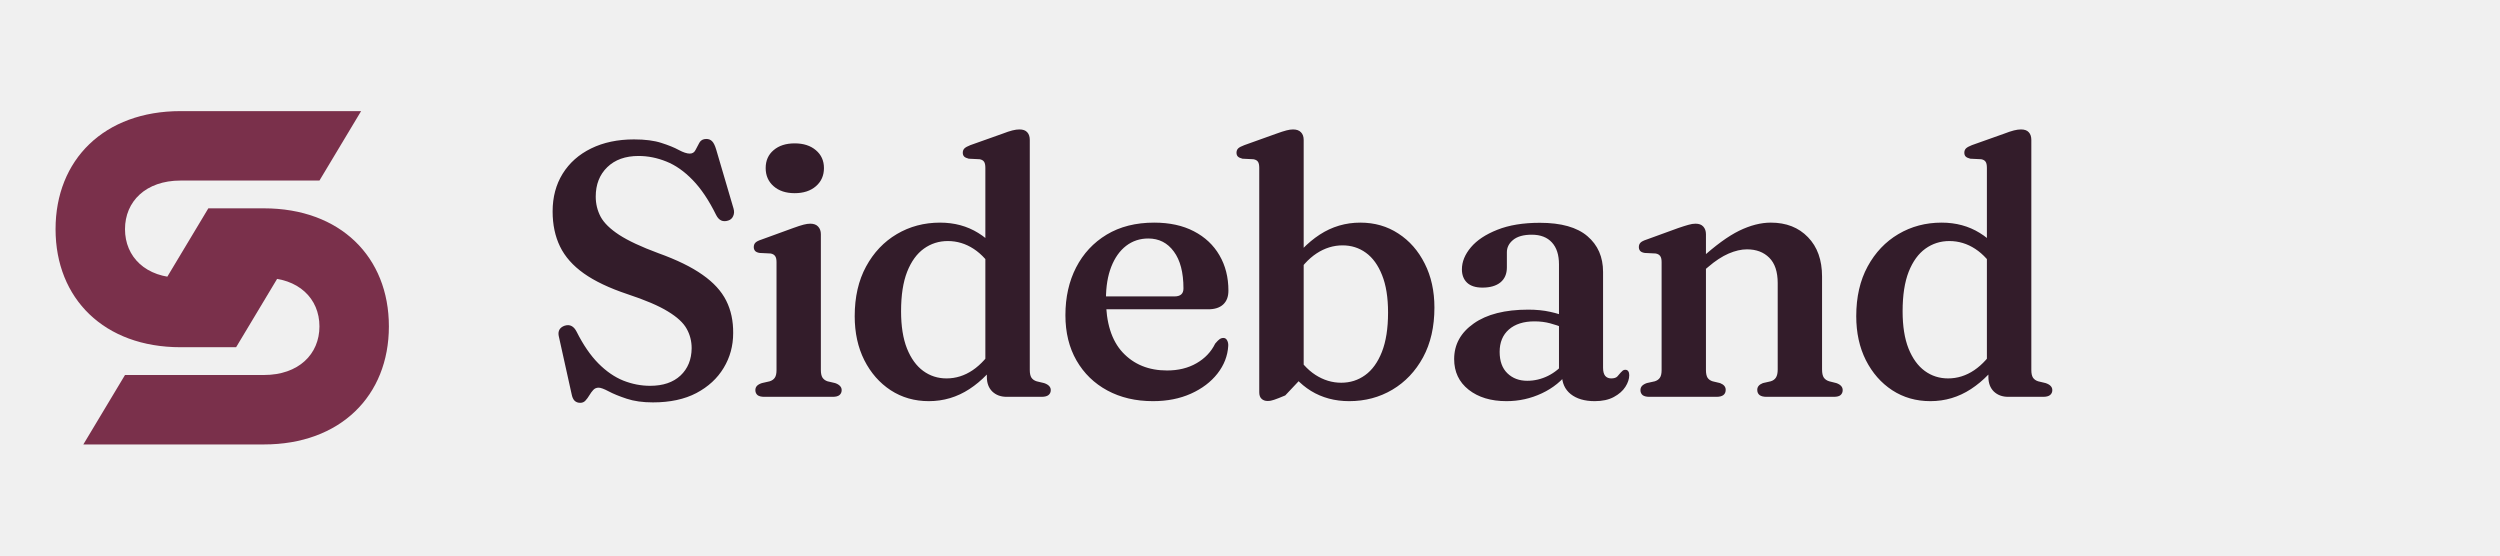
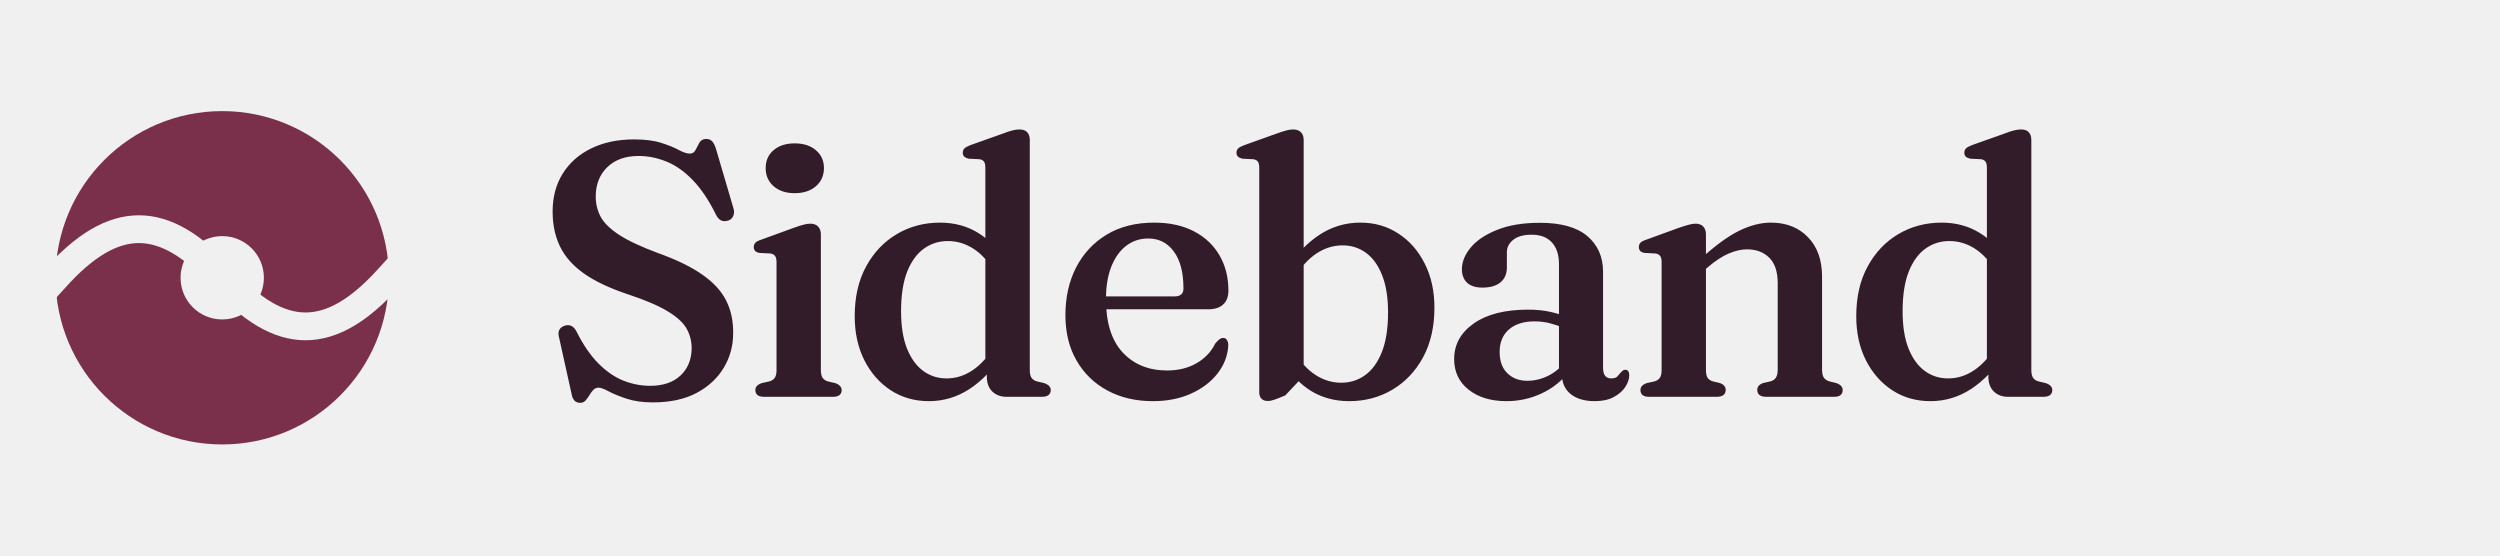
<svg xmlns="http://www.w3.org/2000/svg" width="360" height="80" viewBox="0 0 360 80" role="img" aria-label="Sideband">
  <g transform="translate(0 8)">
-     <path fill="#7a304b" d="M52 8H26C15 8 8 15 8 25C8 35 15 42 26 42H34L40 32H26C21 32 18 29 18 25C18 21 21 18 26 18H46Z M12 56H38C49 56 56 49 56 39C56 29 49 22 38 22H30L24 32H38C43 32 46 35 46 39C46 43 43 46 38 46H18Z" />
+     <mask id="sb">
+       <rect width="64" height="64" fill="#fff" />
+       <path d="M4 36.4L8 32C16.4 22.67 23.6 22.67 32 32S47.6 41.33 56 32L60 27.6" fill="none" stroke="#000" stroke-width="4" />
+       <circle cx="32" cy="32" r="6" />
+     </mask>
+     <circle cx="32" cy="32" r="24" fill="#7a304b" mask="url(#sb)" />
  </g>
  <path fill="#331C2A" d="M94.024 57.944Q91.815 57.944 90.229 57.411Q88.654 56.89 87.651 56.357Q86.648 55.824 86.204 55.824Q85.734 55.824 85.43 56.154Q85.138 56.471 84.871 56.915Q84.617 57.347 84.312 57.677Q84.021 58.007 83.551 58.007Q83.056 58.007 82.738 57.703Q82.434 57.398 82.307 56.725L80.453 48.359Q80.352 47.838 80.567 47.457Q80.796 47.077 81.316 46.899Q81.888 46.721 82.307 46.95Q82.726 47.165 83.03 47.762Q84.465 50.619 86.166 52.332Q87.867 54.046 89.759 54.808Q91.663 55.557 93.618 55.557Q96.398 55.557 97.985 54.084Q99.572 52.599 99.598 50.149Q99.598 48.613 98.874 47.331Q98.163 46.048 96.17 44.842Q94.189 43.623 90.343 42.354Q86.433 41.046 84.071 39.371Q81.71 37.695 80.644 35.498Q79.577 33.302 79.577 30.446Q79.577 27.348 81.024 25.012Q82.484 22.664 85.138 21.369Q87.791 20.074 91.295 20.074Q93.694 20.074 95.243 20.582Q96.792 21.077 97.744 21.597Q98.709 22.118 99.331 22.118Q99.902 22.118 100.156 21.597Q100.423 21.077 100.715 20.543Q101.02 20.01 101.705 20.01Q102.226 20.01 102.543 20.34Q102.873 20.67 103.127 21.521L105.628 30.027Q105.806 30.623 105.577 31.119Q105.361 31.614 104.841 31.766Q104.27 31.944 103.838 31.741Q103.419 31.538 103.127 30.966Q101.565 27.792 99.75 25.926Q97.935 24.047 95.954 23.26Q93.974 22.46 91.955 22.46Q89.111 22.46 87.448 24.073Q85.785 25.685 85.785 28.313Q85.785 29.874 86.496 31.22Q87.22 32.553 89.162 33.823Q91.117 35.092 94.786 36.451Q98.811 37.898 101.172 39.574Q103.546 41.237 104.574 43.293Q105.603 45.337 105.577 47.965Q105.577 50.72 104.206 52.98Q102.848 55.24 100.283 56.598Q97.719 57.944 94.024 57.944ZM118.204 33.721L118.204 53.272Q118.204 54.021 118.445 54.389Q118.699 54.757 119.169 54.91L120.261 55.164Q120.731 55.329 120.959 55.582Q121.2 55.824 121.2 56.179Q121.2 56.623 120.883 56.89Q120.578 57.144 119.905 57.144L110.067 57.144Q109.394 57.144 109.076 56.89Q108.772 56.623 108.772 56.179Q108.772 55.824 108.987 55.582Q109.216 55.329 109.711 55.164L110.828 54.91Q111.323 54.757 111.565 54.402Q111.819 54.046 111.819 53.297L111.819 37.746Q111.819 37.123 111.603 36.857Q111.4 36.578 110.955 36.501L109.394 36.425Q108.924 36.349 108.734 36.133Q108.543 35.905 108.543 35.587Q108.543 35.194 108.772 34.953Q109 34.711 109.66 34.496L114.231 32.832Q115.17 32.49 115.716 32.35Q116.262 32.21 116.681 32.21Q117.43 32.21 117.811 32.629Q118.204 33.048 118.204 33.721ZM114.434 27.818Q112.542 27.818 111.4 26.815Q110.257 25.812 110.257 24.2Q110.257 22.587 111.4 21.623Q112.542 20.645 114.434 20.645Q116.338 20.645 117.493 21.635Q118.649 22.613 118.649 24.2Q118.649 25.812 117.493 26.815Q116.338 27.818 114.434 27.818ZM142.107 52.853L141.891 52.701L141.891 24.174Q141.891 23.552 141.701 23.286Q141.51 23.006 141.066 22.93L139.504 22.854Q139.035 22.74 138.831 22.537Q138.641 22.333 138.641 21.991Q138.641 21.623 138.869 21.381Q139.111 21.14 139.733 20.899L144.341 19.261Q145.23 18.918 145.788 18.779Q146.347 18.639 146.804 18.639Q147.566 18.639 147.921 19.045Q148.289 19.439 148.289 20.15L148.289 53.272Q148.289 54.021 148.531 54.389Q148.785 54.757 149.28 54.91L150.346 55.164Q150.841 55.329 151.07 55.582Q151.311 55.824 151.311 56.179Q151.311 56.623 150.981 56.89Q150.663 57.144 149.978 57.144L144.963 57.144Q143.694 57.144 142.894 56.382Q142.107 55.608 142.107 54.288L142.107 52.853ZM123.077 45.528Q123.077 41.389 124.714 38.38Q126.352 35.359 129.145 33.708Q131.938 32.058 135.366 32.058Q138.463 32.058 140.863 33.543Q143.275 35.016 144.785 37.796L143.249 39.206Q141.942 36.971 140.215 35.841Q138.489 34.711 136.483 34.711Q134.566 34.711 133.042 35.803Q131.519 36.895 130.63 39.129Q129.754 41.364 129.754 44.817Q129.754 48.041 130.605 50.187Q131.468 52.332 132.941 53.412Q134.413 54.491 136.305 54.491Q138.311 54.491 140.063 53.31Q141.815 52.129 143.275 49.755L144.29 51.165Q142.259 54.288 139.593 56.027Q136.927 57.766 133.753 57.766Q130.668 57.766 128.256 56.192Q125.857 54.618 124.46 51.863Q123.077 49.108 123.077 45.528ZM176.892 41.859Q176.892 43.154 176.13 43.852Q175.381 44.538 173.985 44.538L157.544 44.538L157.544 42.684L169.123 42.684Q170.418 42.684 170.418 41.541Q170.418 38.088 169.034 36.222Q167.663 34.343 165.352 34.343Q163.549 34.343 162.166 35.397Q160.794 36.451 160.02 38.418Q159.258 40.373 159.258 43.052Q159.258 48.168 161.67 50.758Q164.095 53.348 168.056 53.348Q170.494 53.348 172.296 52.307Q174.112 51.266 174.988 49.476Q175.381 49.006 175.623 48.841Q175.877 48.664 176.169 48.664Q176.524 48.664 176.702 49.006Q176.892 49.349 176.867 49.806Q176.74 51.964 175.318 53.792Q173.896 55.608 171.497 56.687Q169.097 57.766 166.025 57.766Q162.305 57.766 159.461 56.23Q156.618 54.694 155.018 51.914Q153.419 49.133 153.419 45.388Q153.419 41.516 154.955 38.52Q156.503 35.511 159.36 33.785Q162.229 32.058 166.203 32.058Q169.529 32.058 171.916 33.302Q174.315 34.546 175.597 36.755Q176.892 38.964 176.892 41.859ZM187.73 20.15L187.73 54.123L185.077 56.941Q183.985 57.398 183.49 57.563Q183.008 57.741 182.538 57.741Q181.992 57.741 181.662 57.423Q181.332 57.119 181.332 56.497L181.332 24.174Q181.332 23.552 181.141 23.286Q180.951 23.006 180.481 22.93L178.92 22.854Q178.45 22.74 178.247 22.537Q178.056 22.333 178.056 21.991Q178.056 21.623 178.285 21.381Q178.526 21.14 179.186 20.899L183.757 19.261Q184.696 18.918 185.242 18.779Q185.788 18.639 186.194 18.639Q186.956 18.639 187.337 19.045Q187.73 19.439 187.73 20.15ZM186.359 40.056L185.344 38.634Q187.4 35.511 190.041 33.785Q192.694 32.058 195.893 32.058Q198.966 32.058 201.365 33.632Q203.777 35.194 205.161 37.961Q206.557 40.716 206.557 44.296Q206.557 48.435 204.92 51.457Q203.282 54.465 200.502 56.116Q197.722 57.766 194.281 57.766Q191.196 57.766 188.784 56.293Q186.385 54.808 184.848 52.028L186.385 50.619Q187.68 52.853 189.419 53.983Q191.171 55.113 193.139 55.113Q195.068 55.113 196.579 54.021Q198.102 52.929 198.991 50.682Q199.88 48.435 199.88 45.007Q199.88 41.757 199.016 39.612Q198.166 37.466 196.693 36.4Q195.221 35.333 193.329 35.333Q191.348 35.333 189.571 36.501Q187.806 37.669 186.359 40.056ZM224.912 53.894L224.912 53.373L224.493 53.247L224.493 38.063Q224.493 36.006 223.465 34.902Q222.449 33.797 220.57 33.797Q218.806 33.797 217.891 34.546Q216.99 35.283 216.99 36.324L216.99 38.507Q216.99 39.904 216.063 40.665Q215.137 41.415 213.474 41.415Q212.014 41.415 211.265 40.716Q210.515 40.005 210.515 38.787Q210.515 37.149 211.81 35.613Q213.105 34.077 215.619 33.086Q218.133 32.083 221.738 32.083Q226.347 32.083 228.594 34.013Q230.841 35.93 230.841 39.155L230.841 52.955Q230.841 53.742 231.145 54.123Q231.463 54.491 232.009 54.491Q232.631 54.491 232.897 54.211Q233.177 53.919 233.392 53.64Q233.545 53.475 233.684 53.361Q233.837 53.247 234.04 53.247Q234.332 53.247 234.472 53.462Q234.611 53.665 234.611 54.021Q234.611 54.833 234.053 55.709Q233.494 56.573 232.39 57.169Q231.285 57.766 229.647 57.766Q227.464 57.766 226.181 56.75Q224.912 55.735 224.912 53.894ZM209.398 51.71Q209.398 48.562 212.217 46.582Q215.035 44.588 220.075 44.588Q221.814 44.588 223.236 44.906Q224.658 45.21 225.724 45.706L225.229 47.242Q224.239 46.823 223.211 46.556Q222.182 46.277 220.964 46.277Q218.628 46.277 217.282 47.445Q215.949 48.613 215.949 50.669Q215.949 52.675 217.066 53.754Q218.183 54.833 219.923 54.833Q221.484 54.833 222.919 54.123Q224.366 53.399 225.382 52.104L225.953 53.45Q224.442 55.506 222.03 56.636Q219.631 57.766 216.927 57.766Q213.575 57.766 211.48 56.116Q209.398 54.465 209.398 51.71ZM245.656 33.721L245.656 53.272Q245.656 54.021 245.885 54.389Q246.126 54.757 246.621 54.91L247.688 55.164Q248.5 55.481 248.5 56.128Q248.5 57.144 247.167 57.144L237.519 57.144Q236.846 57.144 236.528 56.89Q236.224 56.623 236.224 56.179Q236.224 55.824 236.44 55.582Q236.668 55.329 237.138 55.164L238.28 54.91Q238.775 54.757 239.017 54.402Q239.271 54.046 239.271 53.297L239.271 37.746Q239.271 37.123 239.055 36.857Q238.852 36.578 238.407 36.501L236.846 36.425Q236.376 36.349 236.186 36.133Q235.995 35.905 235.995 35.587Q235.995 35.194 236.224 34.953Q236.452 34.711 237.112 34.496L241.683 32.832Q242.571 32.528 243.13 32.375Q243.689 32.21 244.158 32.21Q244.907 32.21 245.275 32.629Q245.656 33.048 245.656 33.721ZM244.882 39.358L243.79 38.241L244.857 37.301Q248.056 34.394 250.442 33.226Q252.842 32.058 255 32.058Q258.326 32.058 260.345 34.153Q262.376 36.235 262.376 39.828L262.376 53.196Q262.376 53.996 262.63 54.376Q262.897 54.757 263.417 54.91L264.433 55.164Q264.902 55.329 265.118 55.582Q265.347 55.824 265.347 56.179Q265.347 56.623 265.042 56.89Q264.75 57.144 264.065 57.144L254.378 57.144Q253.045 57.144 253.045 56.128Q253.045 55.481 253.858 55.164L254.975 54.91Q255.495 54.757 255.736 54.364Q255.99 53.97 255.99 53.196L255.99 40.767Q255.99 38.317 254.772 37.111Q253.566 35.905 251.56 35.905Q250.341 35.905 248.919 36.514Q247.51 37.123 245.974 38.444L244.882 39.358ZM286.329 52.853L286.113 52.701L286.113 24.174Q286.113 23.552 285.923 23.286Q285.732 23.006 285.288 22.93L283.726 22.854Q283.257 22.74 283.054 22.537Q282.863 22.333 282.863 21.991Q282.863 21.623 283.092 21.381Q283.333 21.14 283.955 20.899L288.563 19.261Q289.452 18.918 290.011 18.779Q290.569 18.639 291.026 18.639Q291.788 18.639 292.143 19.045Q292.512 19.439 292.512 20.15L292.512 53.272Q292.512 54.021 292.753 54.389Q293.007 54.757 293.502 54.91L294.568 55.164Q295.063 55.329 295.292 55.582Q295.533 55.824 295.533 56.179Q295.533 56.623 295.203 56.89Q294.886 57.144 294.2 57.144L289.185 57.144Q287.916 57.144 287.116 56.382Q286.329 55.608 286.329 54.288L286.329 52.853ZM267.299 45.528Q267.299 41.389 268.936 38.38Q270.574 35.359 273.367 33.708Q276.16 32.058 279.588 32.058Q282.685 32.058 285.085 33.543Q287.497 35.016 289.008 37.796L287.471 39.206Q286.164 36.971 284.437 35.841Q282.711 34.711 280.705 34.711Q278.788 34.711 277.264 35.803Q275.741 36.895 274.852 39.129Q273.976 41.364 273.976 44.817Q273.976 48.041 274.827 50.187Q275.69 52.332 277.163 53.412Q278.636 54.491 280.527 54.491Q282.533 54.491 284.285 53.31Q286.037 52.129 287.497 49.755L288.513 51.165Q286.481 54.288 283.815 56.027Q281.149 57.766 277.975 57.766Q274.89 57.766 272.478 56.192Q270.079 54.618 268.682 51.863Q267.299 49.108 267.299 45.528Z" />
</svg>
